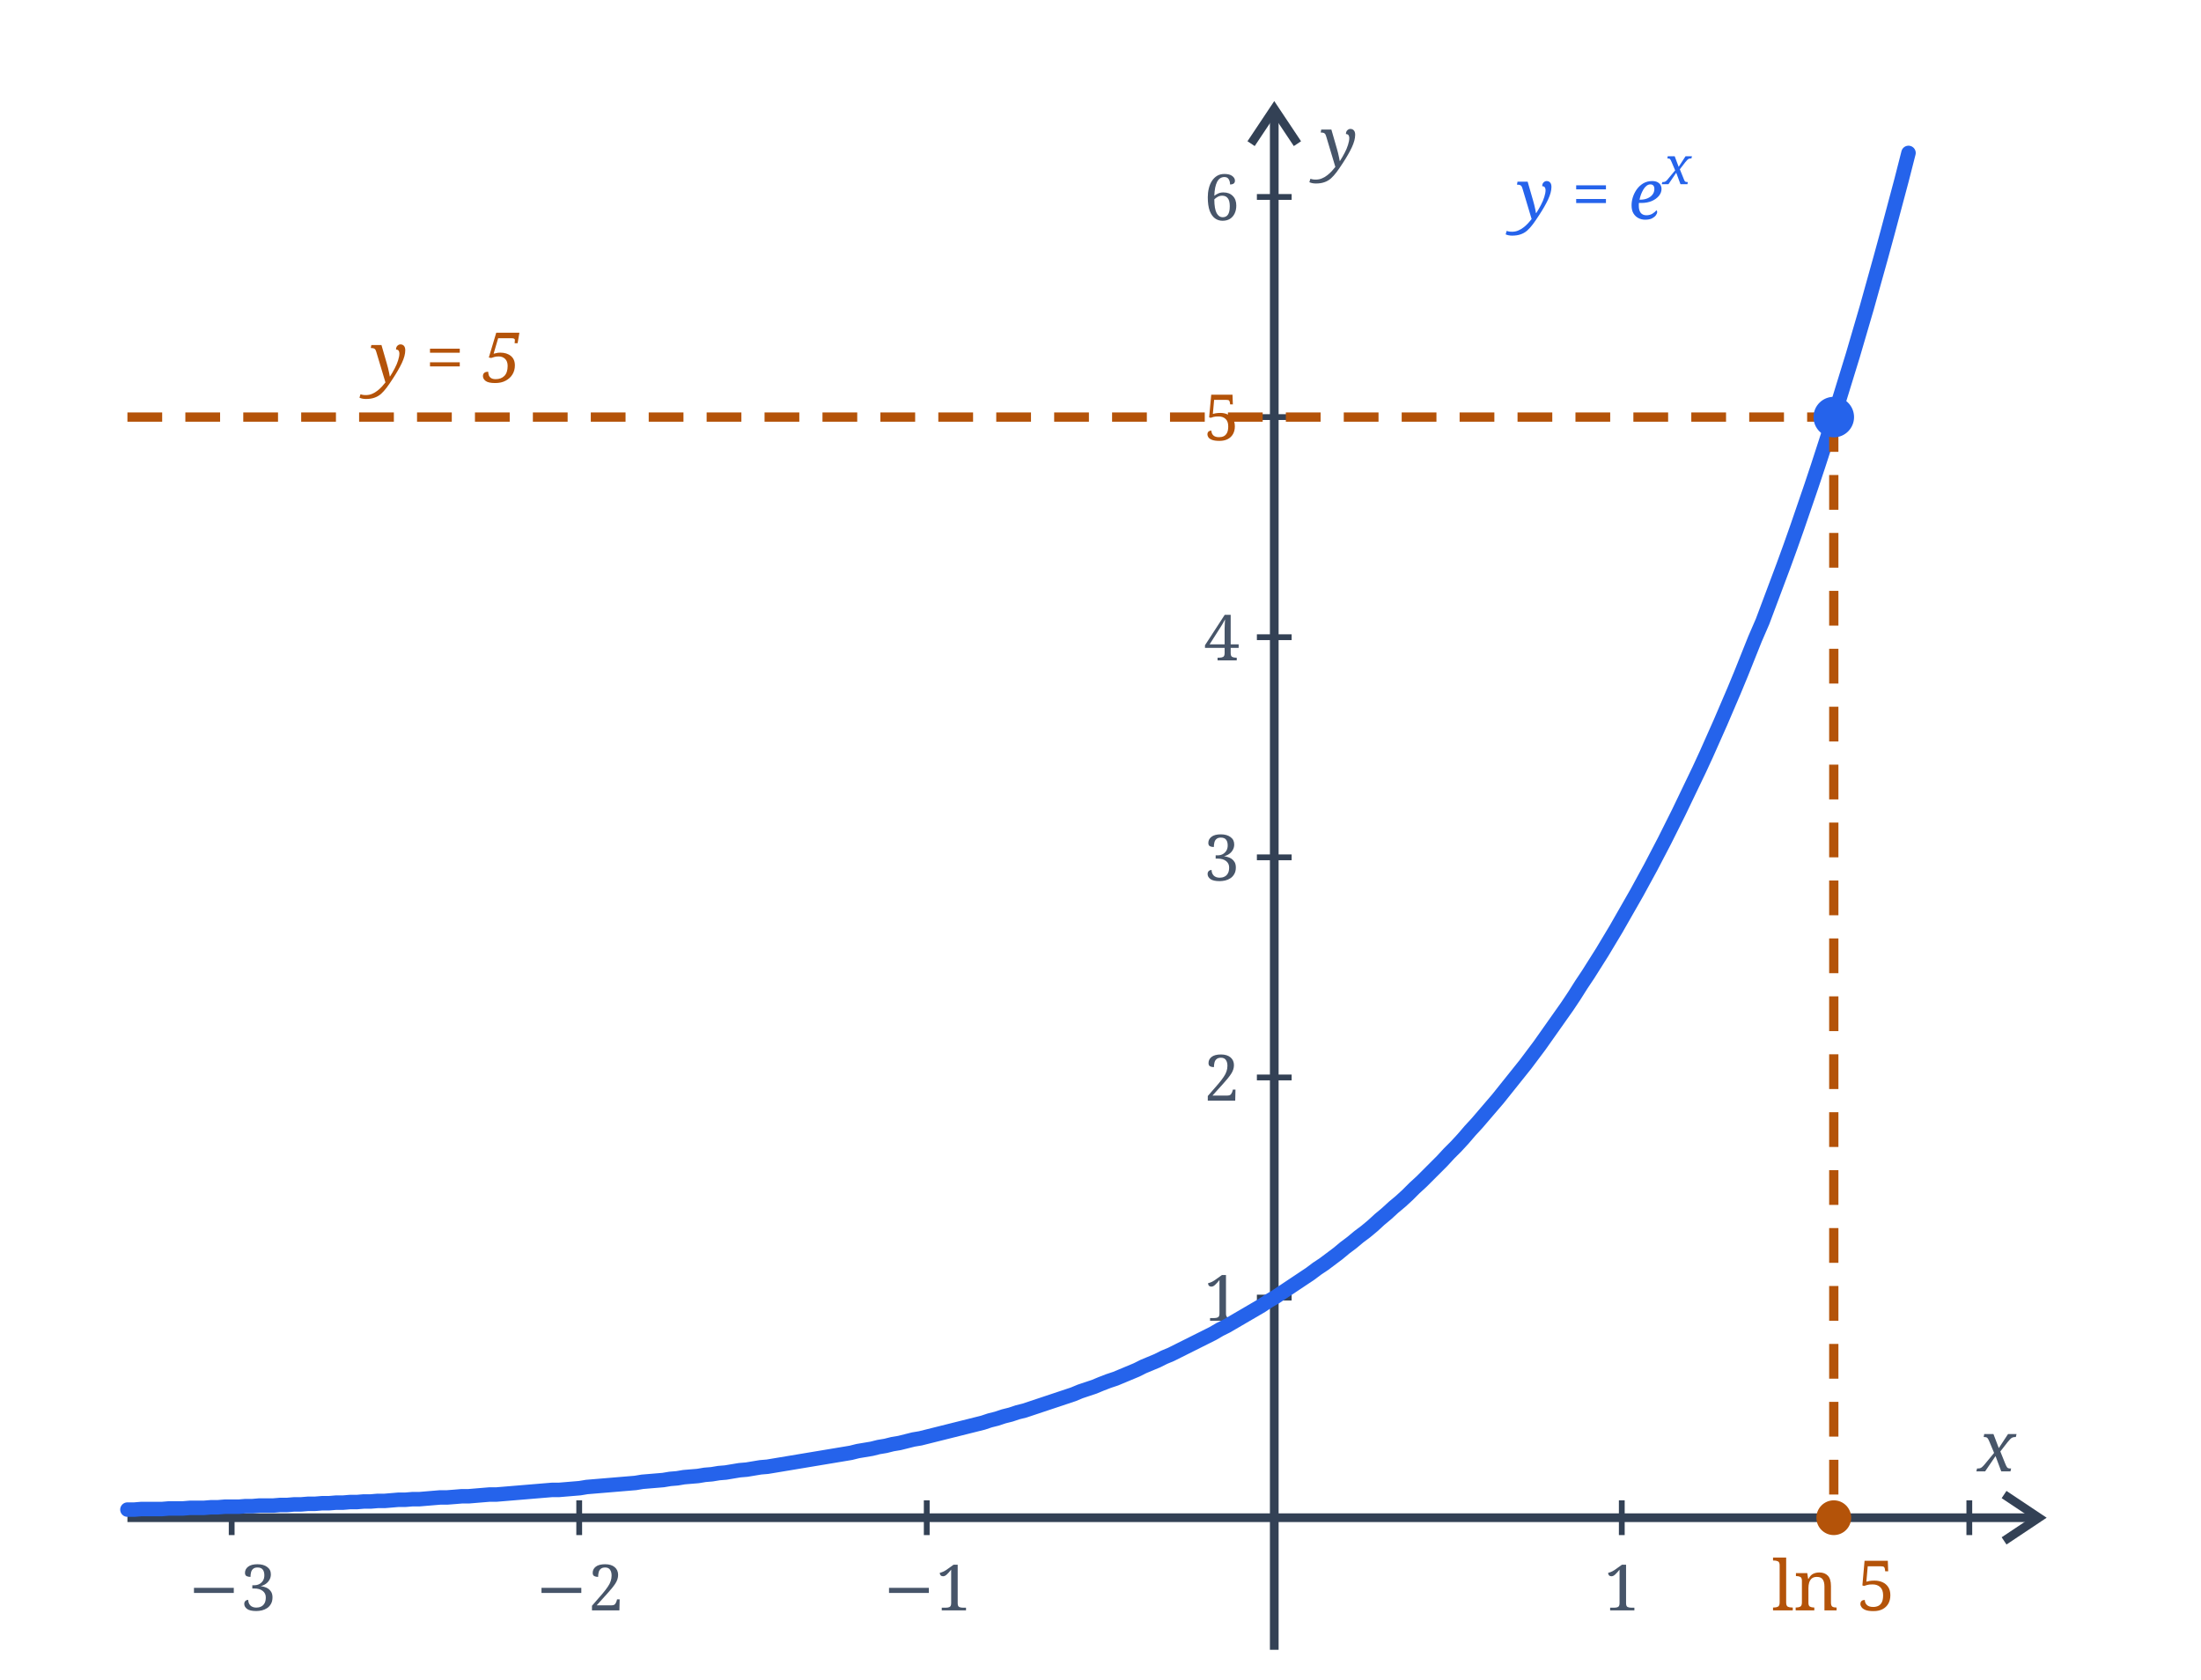
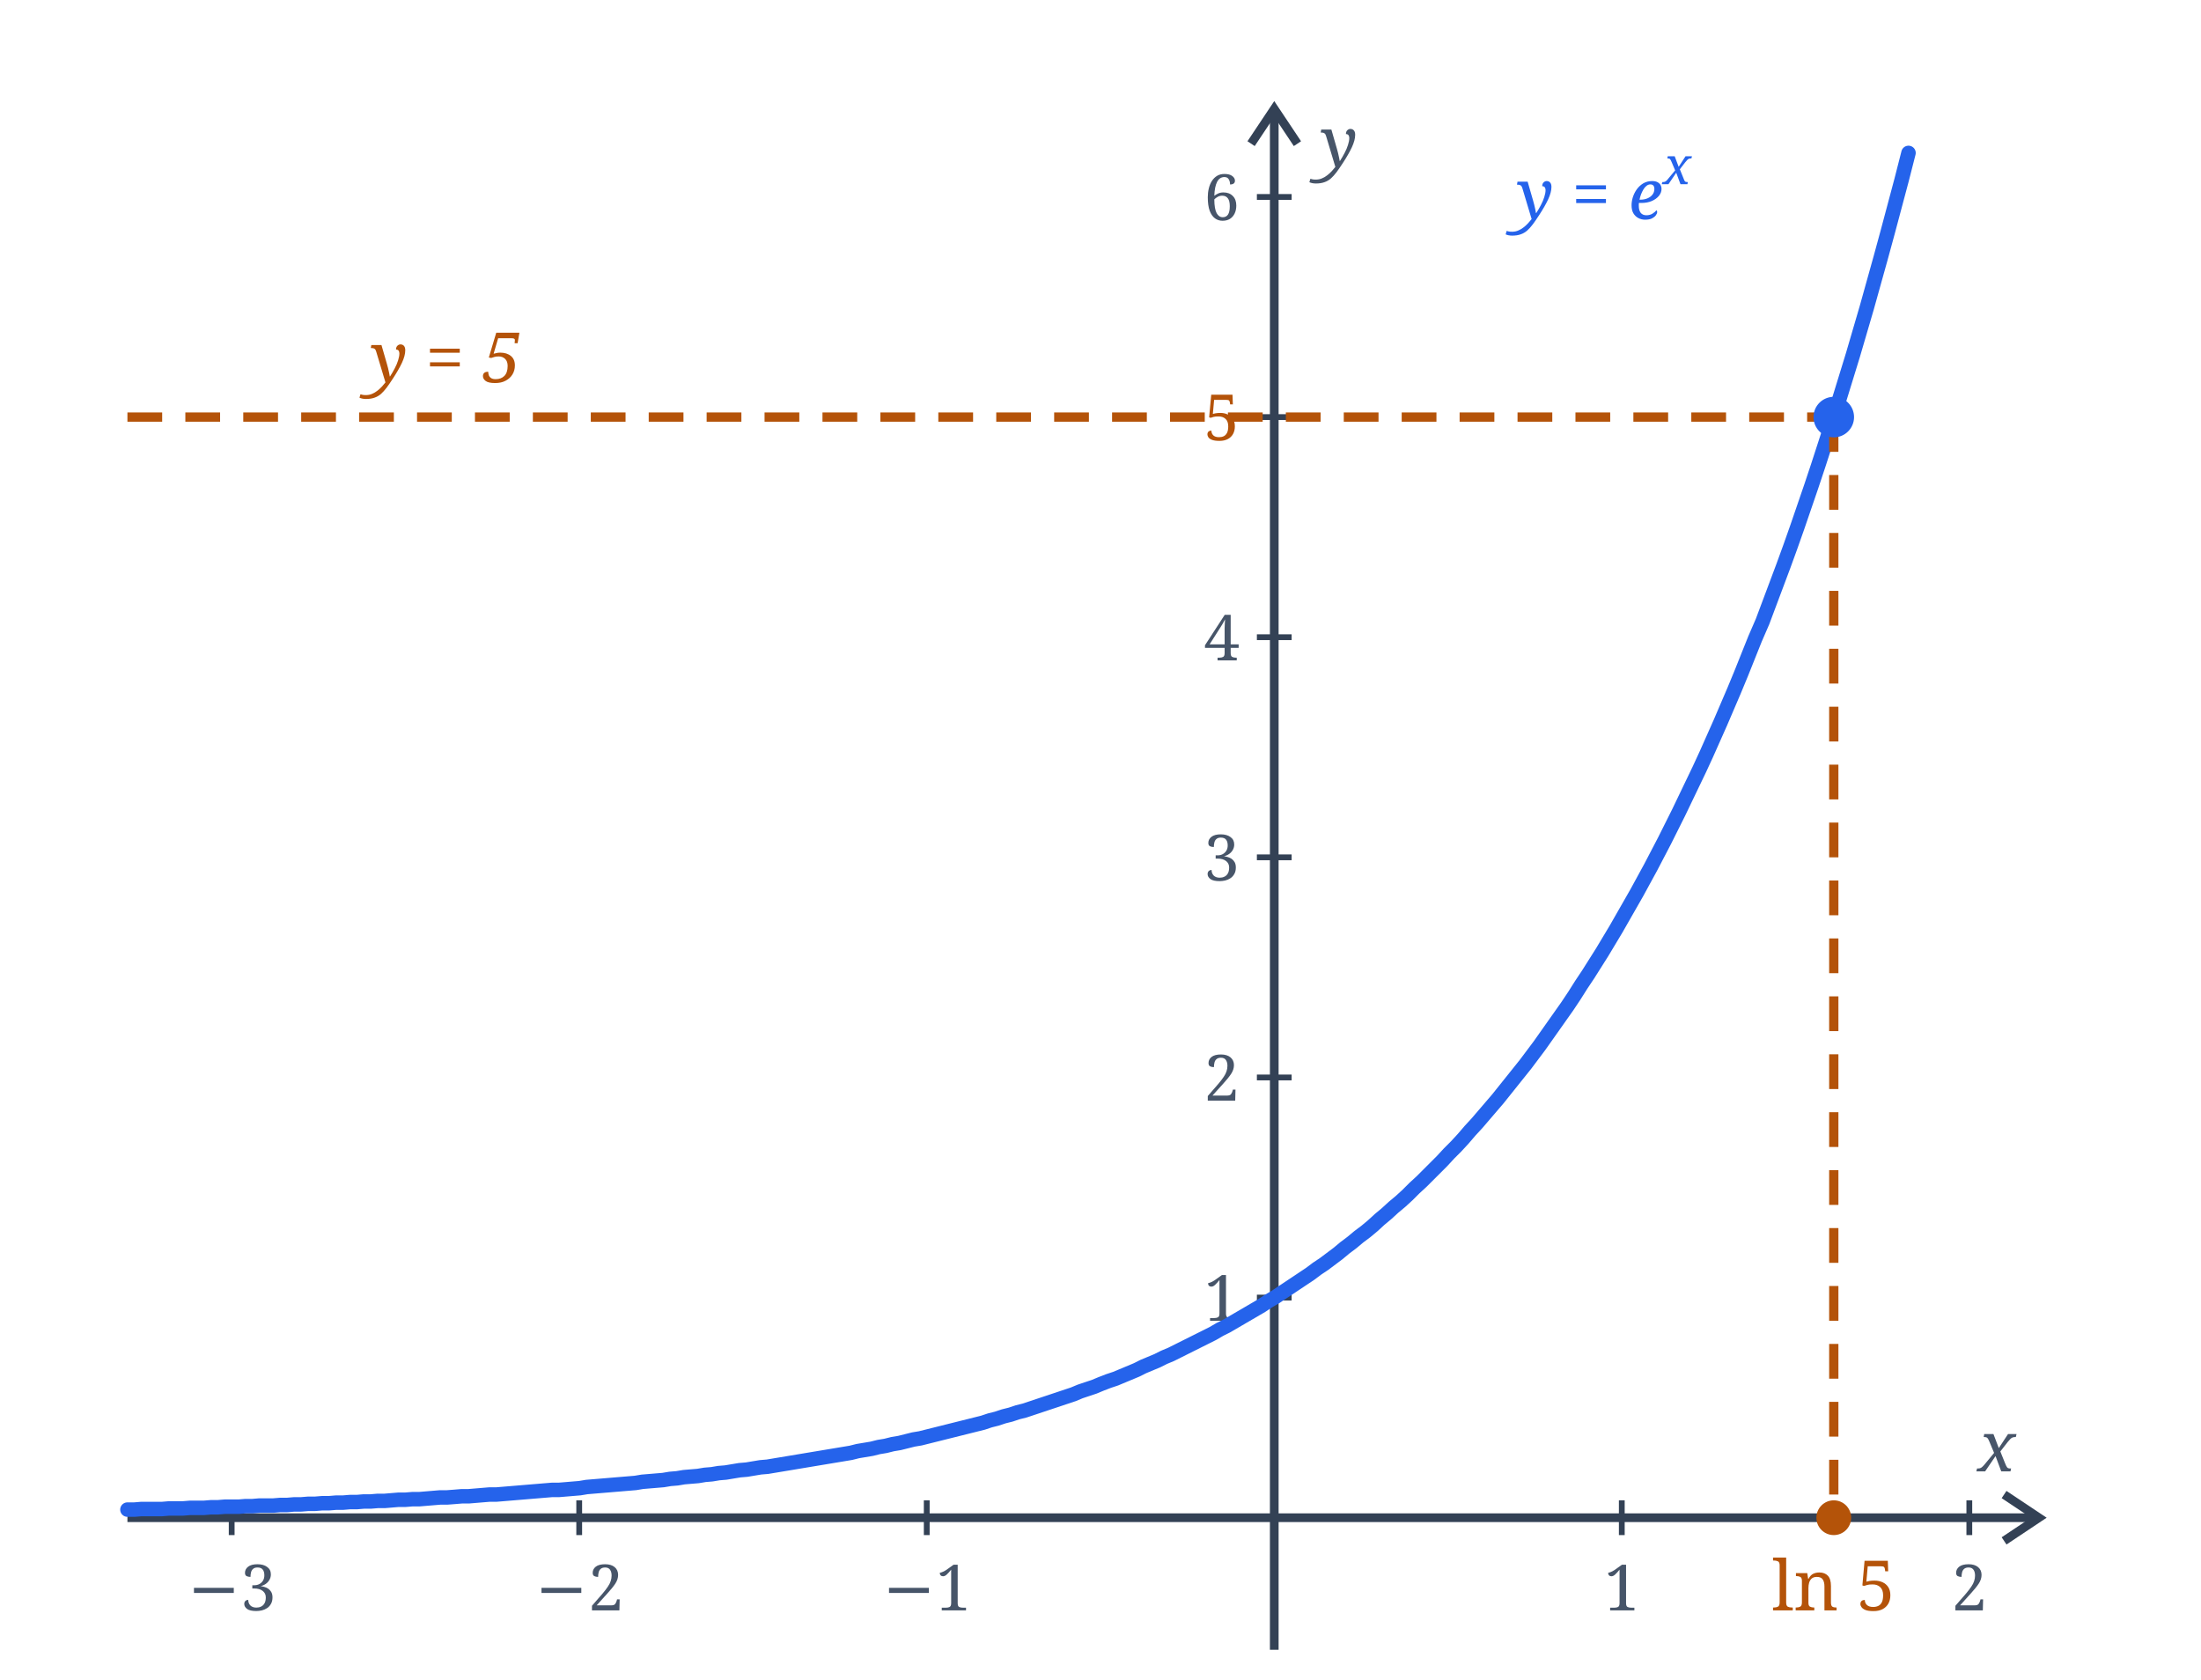
<svg xmlns="http://www.w3.org/2000/svg" viewBox="0 0 380 290" width="380" height="290" role="img" aria-label="Courbe de la fonction exponentielle, en bleu, qui monte de gauche à droite en restant au-dessus de l'axe des abscisses. La droite horizontale d'équation y = 5, en pointillés orange, coupe la courbe en un seul point. En descendant verticalement de ce point jusqu'à l'axe des abscisses, on lit son abscisse : ln 5, environ 1,61.">
  <g stroke="#334155" stroke-width="1.5" fill="none">
    <line x1="22" y1="262" x2="352" y2="262" />
    <polyline points="346,258 352,262 346,266" />
    <line x1="220" y1="284.8" x2="220" y2="18.8" />
    <polyline points="216,24.8 220,18.8 224,24.8" />
  </g>
  <g stroke="#334155" stroke-width="1">
    <line x1="40" y1="259" x2="40" y2="265" />
    <line x1="100" y1="259" x2="100" y2="265" />
    <line x1="160" y1="259" x2="160" y2="265" />
    <line x1="280" y1="259" x2="280" y2="265" />
    <line x1="340" y1="259" x2="340" y2="265" />
    <line x1="217" y1="224" x2="223" y2="224" />
    <line x1="217" y1="186" x2="223" y2="186" />
    <line x1="217" y1="148" x2="223" y2="148" />
    <line x1="217" y1="110" x2="223" y2="110" />
    <line x1="217" y1="72" x2="223" y2="72" />
    <line x1="217" y1="34" x2="223" y2="34" />
  </g>
  <text x="40" y="278" font-family="Georgia,serif" font-size="11" fill="#475569" text-anchor="middle">−3</text>
  <text x="100" y="278" font-family="Georgia,serif" font-size="11" fill="#475569" text-anchor="middle">−2</text>
  <text x="160" y="278" font-family="Georgia,serif" font-size="11" fill="#475569" text-anchor="middle">−1</text>
  <text x="280" y="278" font-family="Georgia,serif" font-size="11" fill="#475569" text-anchor="middle">1</text>
+   <text x="340" y="278" font-family="Georgia,serif" font-size="11" fill="#475569" text-anchor="middle">2</text>
  <text x="214" y="228" font-family="Georgia,serif" font-size="11" fill="#475569" text-anchor="end">1</text>
  <text x="214" y="190" font-family="Georgia,serif" font-size="11" fill="#475569" text-anchor="end">2</text>
  <text x="214" y="152" font-family="Georgia,serif" font-size="11" fill="#475569" text-anchor="end">3</text>
  <text x="214" y="114" font-family="Georgia,serif" font-size="11" fill="#475569" text-anchor="end">4</text>
  <text x="214" y="38" font-family="Georgia,serif" font-size="11" fill="#475569" text-anchor="end">6</text>
  <text x="348" y="254" font-family="Georgia,serif" font-size="12" fill="#475569" text-anchor="end" font-style="italic">x</text>
  <text x="228" y="28.8" font-family="Georgia,serif" font-size="12" fill="#475569" text-anchor="start" font-style="italic">y</text>
  <polyline points="22,260.6 23.2,260.6 24.4,260.5 25.6,260.5 26.8,260.5 28,260.5 29.2,260.4 30.4,260.4 31.6,260.4 32.8,260.3 34,260.3 35.2,260.3 36.4,260.2 37.6,260.2 38.8,260.1 40,260.1 41.2,260.1 42.4,260 43.6,260 44.8,259.9 46,259.9 47.2,259.9 48.4,259.8 49.6,259.8 50.8,259.7 52,259.7 53.2,259.6 54.4,259.6 55.6,259.5 56.8,259.5 58,259.4 59.2,259.4 60.4,259.3 61.6,259.3 62.8,259.2 64,259.2 65.2,259.1 66.4,259.1 67.6,259 68.8,258.9 70,258.9 71.2,258.8 72.4,258.8 73.6,258.7 74.8,258.6 76,258.5 77.2,258.5 78.5,258.4 79.7,258.3 80.9,258.3 82.1,258.2 83.3,258.1 84.5,258 85.7,258 86.9,257.9 88.1,257.8 89.3,257.7 90.5,257.6 91.7,257.5 92.9,257.4 94.1,257.3 95.3,257.2 96.5,257.2 97.7,257.1 98.9,257 100.1,256.9 101.3,256.7 102.5,256.6 103.7,256.5 104.9,256.4 106.1,256.3 107.3,256.2 108.5,256.1 109.7,256 110.9,255.8 112.1,255.7 113.3,255.6 114.5,255.5 115.7,255.3 116.9,255.2 118.1,255 119.3,254.9 120.5,254.8 121.7,254.6 122.9,254.5 124.1,254.3 125.3,254.2 126.5,254 127.7,253.8 128.9,253.7 130.1,253.5 131.3,253.3 132.5,253.2 133.7,253 134.9,252.8 136.1,252.6 137.3,252.4 138.5,252.2 139.7,252 140.9,251.8 142.1,251.6 143.3,251.4 144.5,251.2 145.7,251 146.9,250.8 148.1,250.5 149.3,250.3 150.5,250.1 151.7,249.8 152.9,249.6 154.1,249.3 155.3,249.1 156.5,248.8 157.7,248.5 158.9,248.3 160.1,248 161.3,247.7 162.5,247.4 163.7,247.1 164.9,246.8 166.1,246.5 167.3,246.2 168.5,245.9 169.7,245.6 170.9,245.2 172.1,244.9 173.3,244.5 174.5,244.2 175.7,243.8 176.9,243.5 178.1,243.1 179.3,242.7 180.5,242.3 181.7,241.9 182.9,241.5 184.1,241.1 185.3,240.7 186.5,240.2 187.7,239.8 188.9,239.4 190.1,238.9 191.4,238.4 192.6,238 193.8,237.5 195,237 196.2,236.5 197.4,235.9 198.6,235.4 199.8,234.9 201,234.3 202.2,233.8 203.4,233.2 204.6,232.6 205.8,232 207,231.4 208.2,230.8 209.4,230.2 210.6,229.5 211.8,228.9 213,228.2 214.2,227.5 215.4,226.8 216.6,226.1 217.8,225.4 219,224.6 220.2,223.9 221.4,223.1 222.6,222.3 223.8,221.5 225,220.7 226.2,219.9 227.4,219 228.6,218.2 229.8,217.3 231,216.4 232.2,215.4 233.4,214.5 234.6,213.5 235.8,212.6 237,211.6 238.2,210.5 239.4,209.5 240.6,208.4 241.8,207.4 243,206.3 244.2,205.1 245.4,204 246.6,202.8 247.8,201.6 249,200.4 250.2,199.1 251.4,197.9 252.6,196.6 253.8,195.2 255,193.9 256.2,192.5 257.4,191.1 258.6,189.7 259.8,188.2 261,186.7 262.2,185.2 263.4,183.7 264.6,182.1 265.8,180.5 267,178.8 268.2,177.1 269.4,175.4 270.6,173.7 271.8,171.9 273,170 274.2,168.2 275.4,166.3 276.6,164.4 277.8,162.4 279,160.4 280.2,158.3 281.4,156.2 282.6,154.1 283.8,151.9 285,149.7 286.2,147.4 287.4,145.1 288.6,142.7 289.8,140.3 291,137.8 292.2,135.3 293.4,132.8 294.6,130.2 295.8,127.5 297,124.8 298.2,122 299.4,119.2 300.6,116.3 301.8,113.3 303,110.3 304.3,107.3 305.5,104.1 306.7,100.9 307.9,97.7 309.1,94.4 310.3,91 311.5,87.5 312.7,84 313.9,80.4 315.1,76.7 316.3,73 317.5,69.1 318.7,65.2 319.9,61.3 321.1,57.2 322.3,53.1 323.5,48.8 324.7,44.5 325.9,40.1 327.1,35.6 328.3,31.1 329.5,26.4" stroke="#2563eb" stroke-width="2.5" fill="none" stroke-linejoin="round" stroke-linecap="round" />
  <line x1="22" y1="72" x2="316.6" y2="72" stroke="#b45309" stroke-width="1.6" stroke-dasharray="6 4" />
  <line x1="316.6" y1="72" x2="316.6" y2="262" stroke="#b45309" stroke-width="1.6" stroke-dasharray="6 4" />
  <circle cx="316.6" cy="72" r="3.5" fill="#2563eb" />
  <circle cx="316.6" cy="262" r="3" fill="#b45309" />
  <text x="214" y="76" font-family="Georgia,serif" font-size="11" fill="#b45309" text-anchor="end">5</text>
  <text x="64" y="66" font-family="Georgia,serif" font-size="12" fill="#b45309" text-anchor="start" font-style="italic">y = 5</text>
  <text x="316.6" y="278" font-family="Georgia,serif" font-size="12" fill="#b45309" text-anchor="middle">ln 5</text>
  <text x="292" y="37.8" font-family="Georgia,serif" font-size="12" fill="#2563eb" text-anchor="end" font-style="italic">y = e<tspan font-size="9" dy="-6">x</tspan>
  </text>
</svg>
